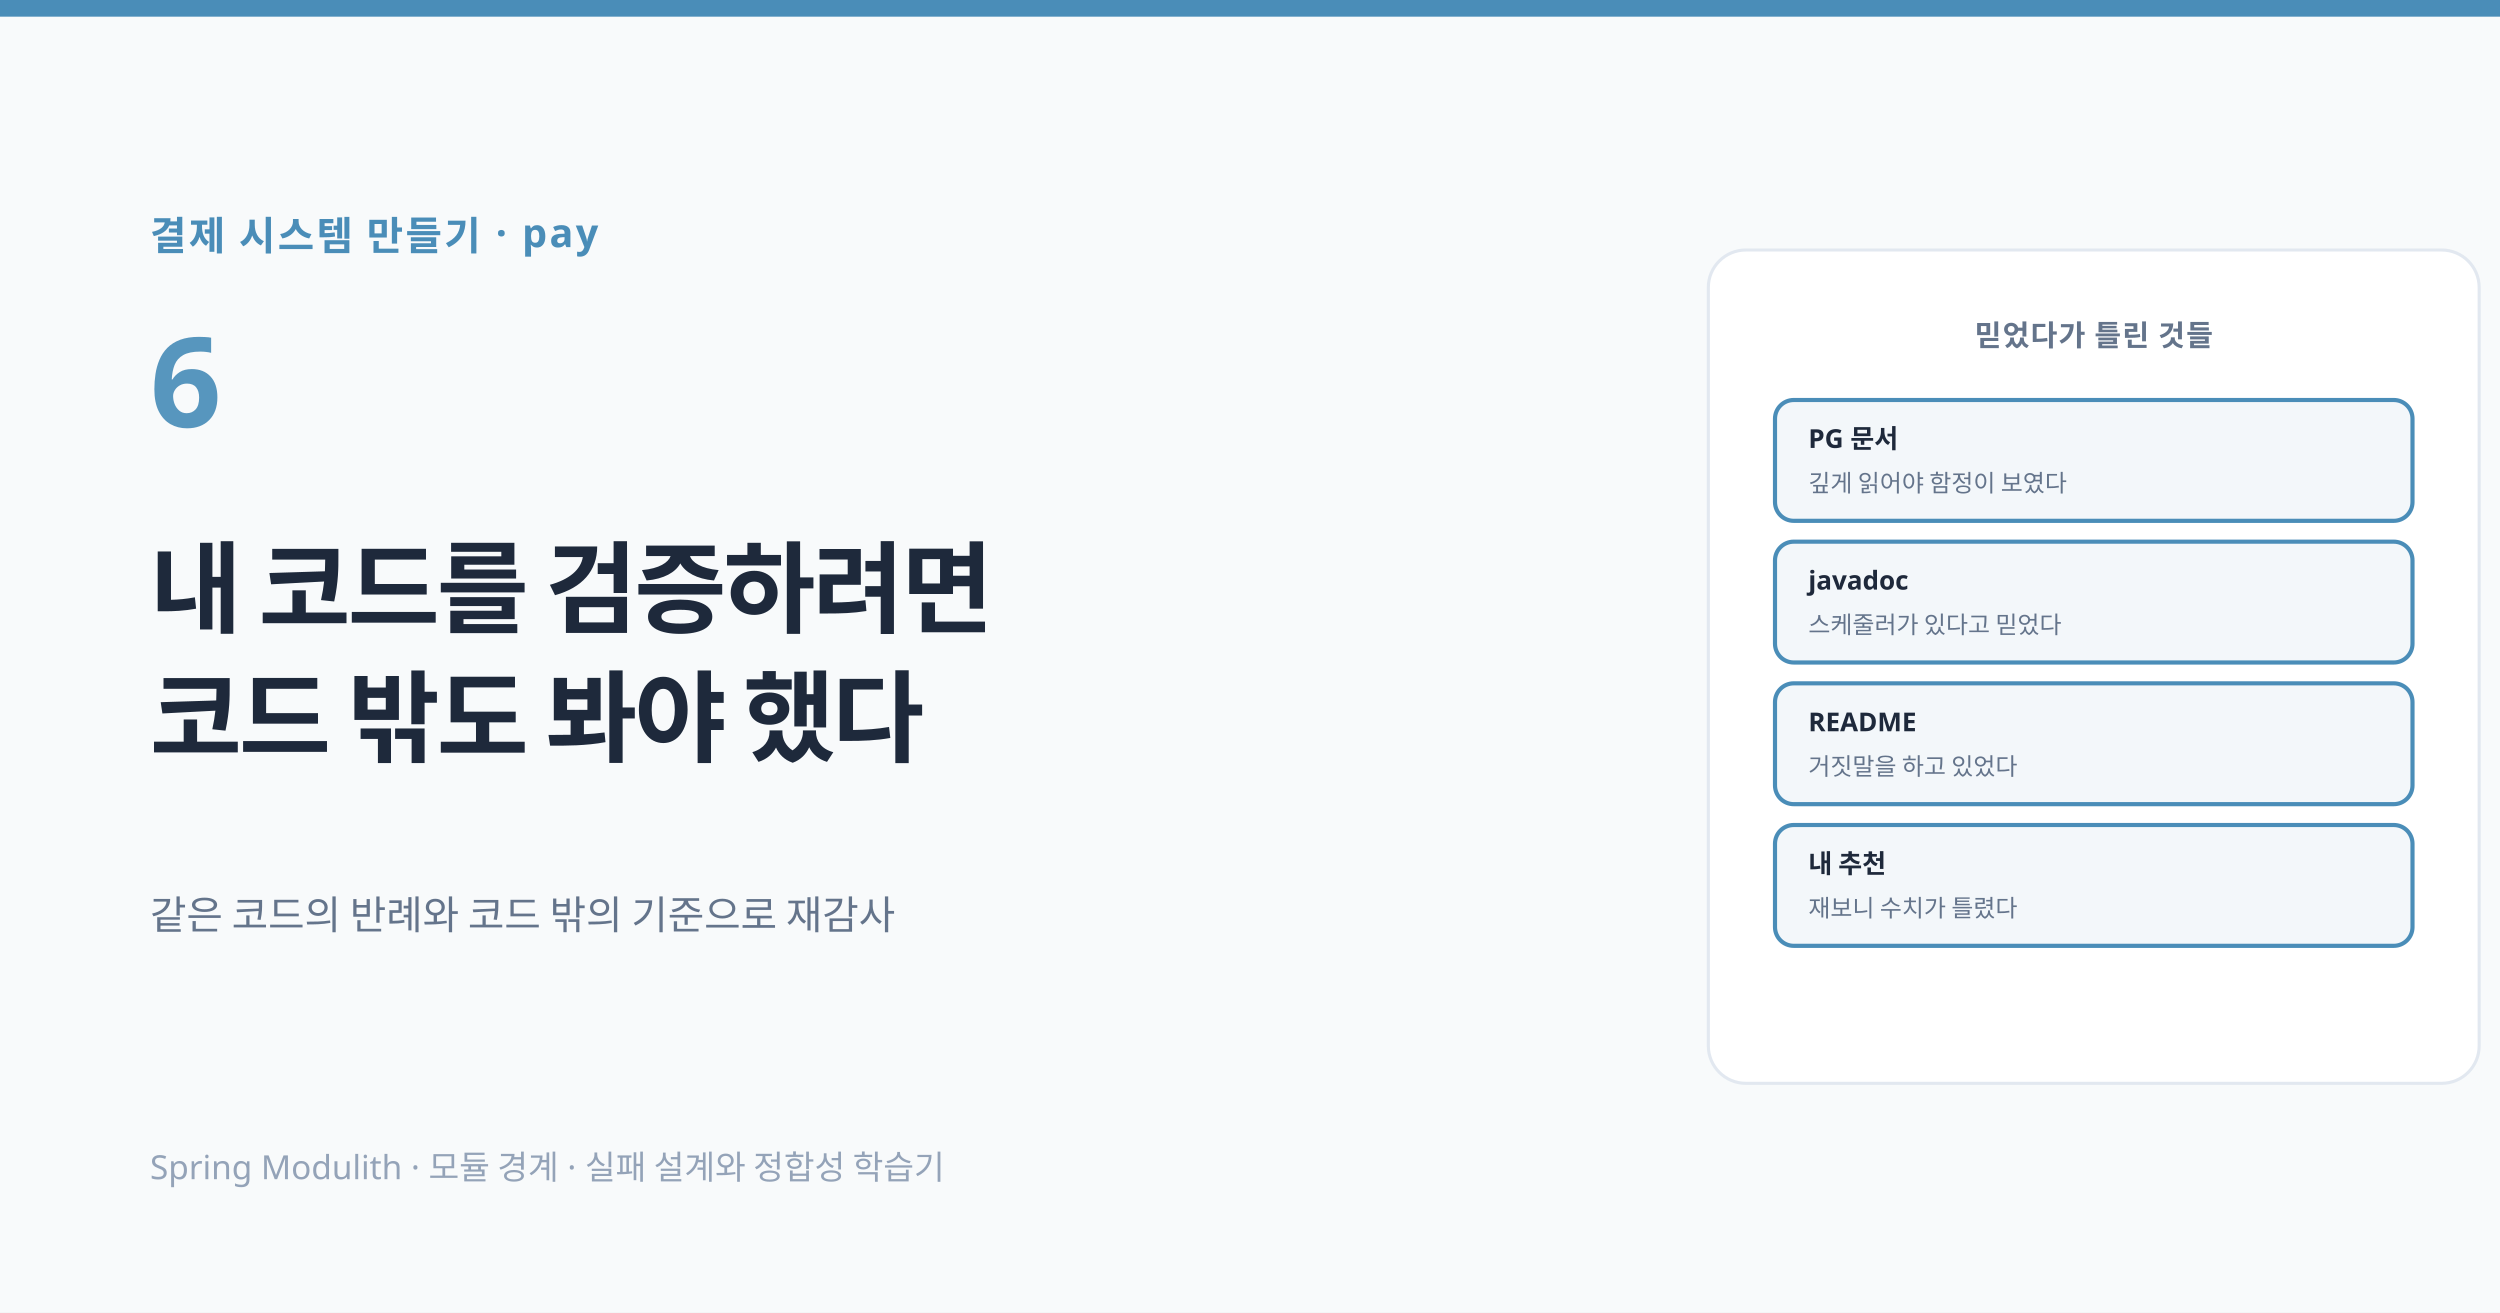
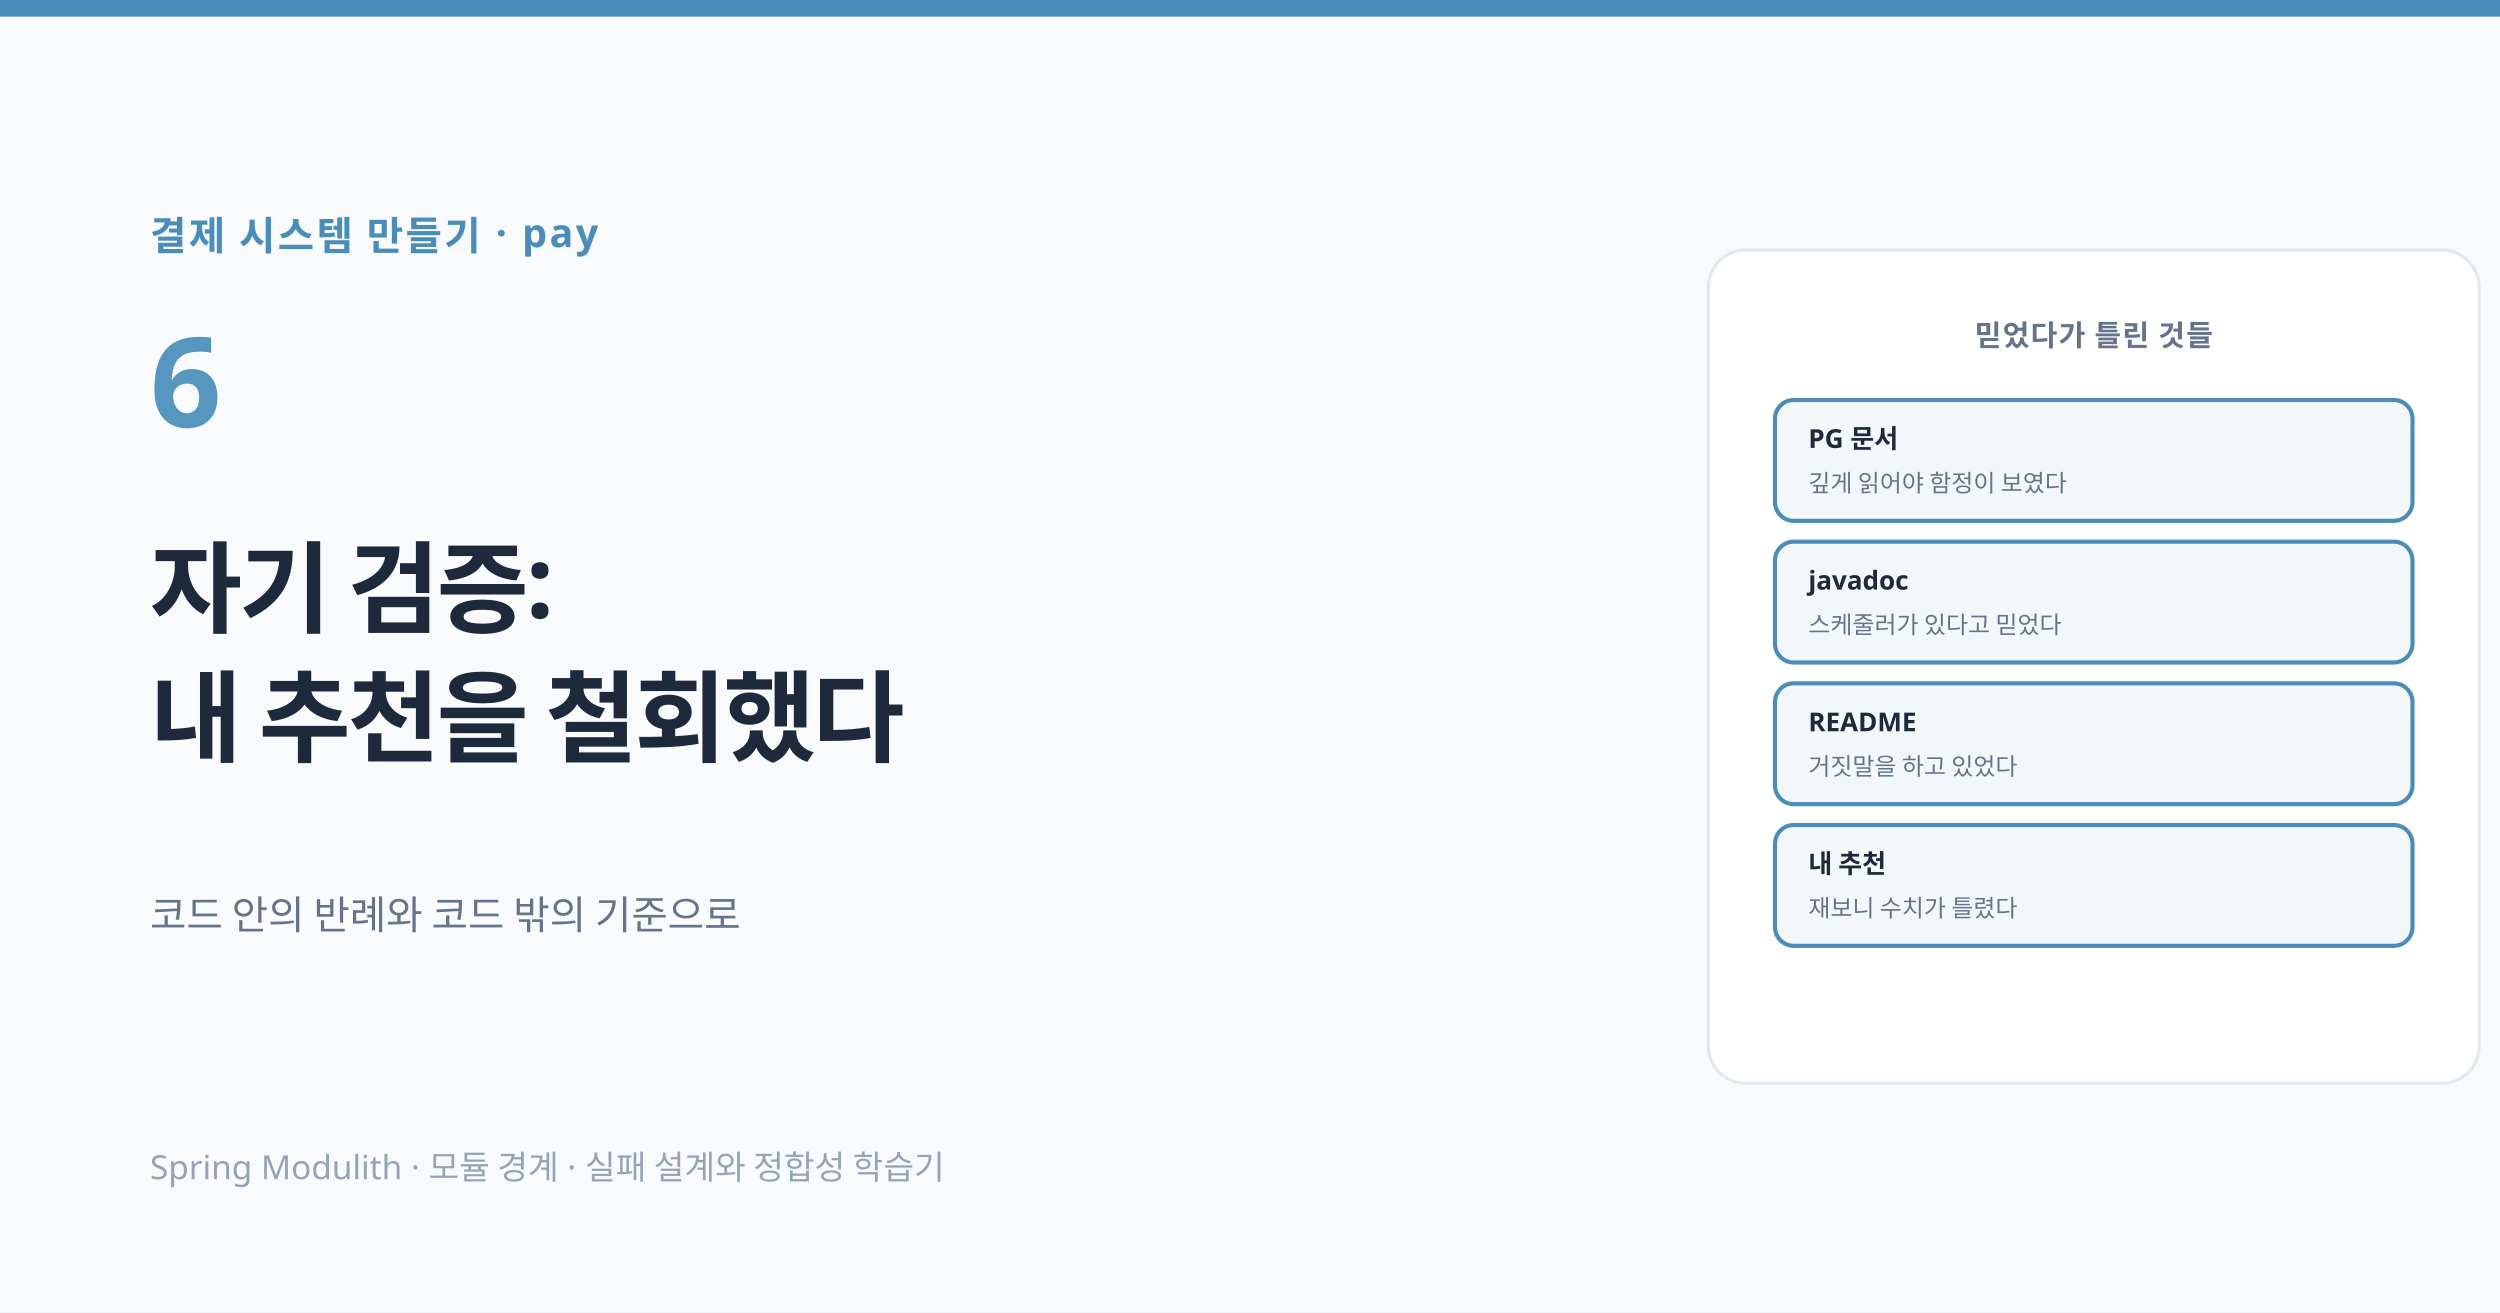
<svg xmlns="http://www.w3.org/2000/svg" viewBox="0 0 1200 630" font-family="'Pretendard', 'Apple SD Gothic Neo', system-ui, sans-serif">
  <rect width="1200" height="630" fill="#f8fafb" />
  <rect width="1200" height="8" fill="#4a8db8" />
  <rect x="820" y="120" width="370" height="400" rx="18" fill="#ffffff" stroke="#e2e8f0" stroke-width="1.5" />
  <text x="1005" y="166" text-anchor="middle" font-size="14" font-weight="700" fill="#64748b" letter-spacing="0.04em">믿었다가 틀린 것들</text>
  <rect x="852" y="192" width="306" height="58" rx="9" fill="#4a8db810" stroke="#4a8db8" stroke-width="2" />
  <text x="868" y="215" font-size="12.5" font-weight="700" fill="#1e293b">PG 문서</text>
  <text x="868" y="236" font-size="11.5" fill="#64748b">깊게 읽어야 함정이 보였다</text>
  <rect x="852" y="260" width="306" height="58" rx="9" fill="#4a8db810" stroke="#4a8db8" stroke-width="2" />
  <text x="868" y="283" font-size="12.5" font-weight="700" fill="#1e293b">javadoc</text>
  <text x="868" y="304" font-size="11.5" fill="#64748b">스케줄러가 있다고 믿었다</text>
  <rect x="852" y="328" width="306" height="58" rx="9" fill="#4a8db810" stroke="#4a8db8" stroke-width="2" />
  <text x="868" y="351" font-size="12.5" font-weight="700" fill="#1e293b">README</text>
  <text x="868" y="372" font-size="11.5" fill="#64748b">거짓말을 하고 있었다</text>
  <rect x="852" y="396" width="306" height="58" rx="9" fill="#4a8db810" stroke="#4a8db8" stroke-width="2" />
  <text x="868" y="419" font-size="12.5" font-weight="700" fill="#1e293b">내 추천</text>
  <text x="868" y="440" font-size="11.5" fill="#64748b">재보니 수치가 틀렸다</text>
  <text x="72" y="120" font-size="19" font-weight="700" fill="#4a8db8" letter-spacing="0.06em">결제 시스템 만들기 · pay</text>
  <text x="72" y="205" font-size="60" font-weight="900" fill="#4a8db8" opacity="0.92">6</text>
-   <text x="72" y="300" font-size="48" font-weight="800" fill="#1e293b" letter-spacing="-0.03em">내 코드를 검증하려면</text>
-   <text x="72" y="362" font-size="48" font-weight="800" fill="#1e293b" letter-spacing="-0.03em">코드 밖도 봐야 했다</text>
-   <text x="72" y="446" font-size="19" fill="#64748b">같은 코드의 반례와 코드 밖의 기준으로 재감사</text>
+   <text x="72" y="300" font-size="48" font-weight="800" fill="#1e293b" letter-spacing="-0.03em">자기 검증:</text>
+   <text x="72" y="362" font-size="48" font-weight="800" fill="#1e293b" letter-spacing="-0.03em">내 추천을 철회했다</text>
+   <text x="72" y="446" font-size="19" fill="#64748b">코드 안의 반례와 코드 밖의 기준으로</text>
  <text x="72" y="566" font-size="16" fill="#94a3b8">Spring Modulith · 모듈 경계 · 실패 설계와 정합성 학습기</text>
</svg>
